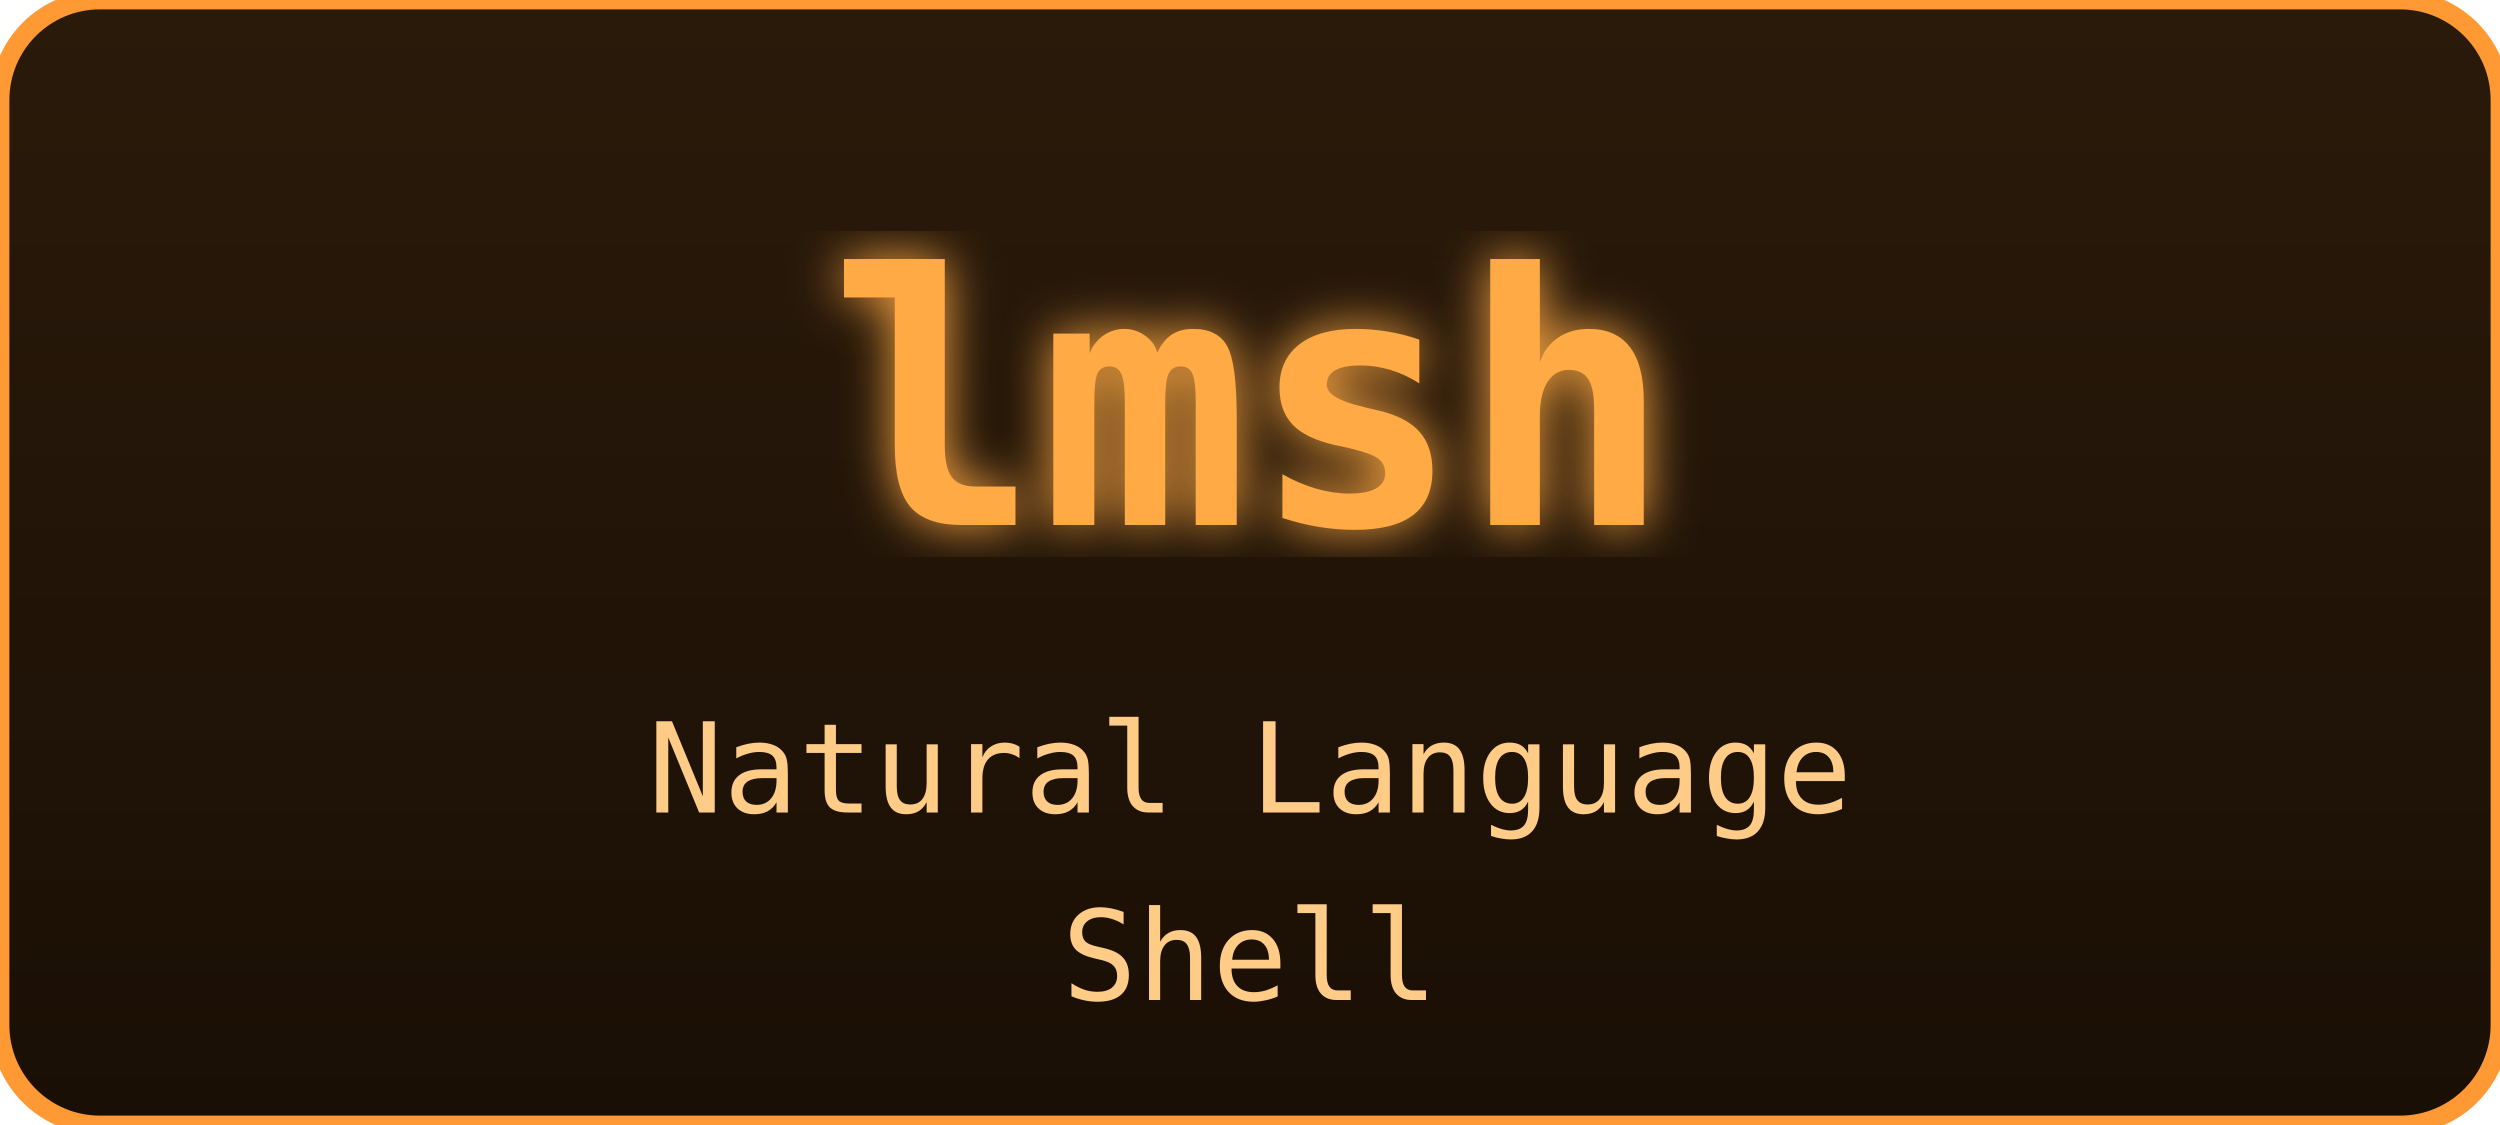
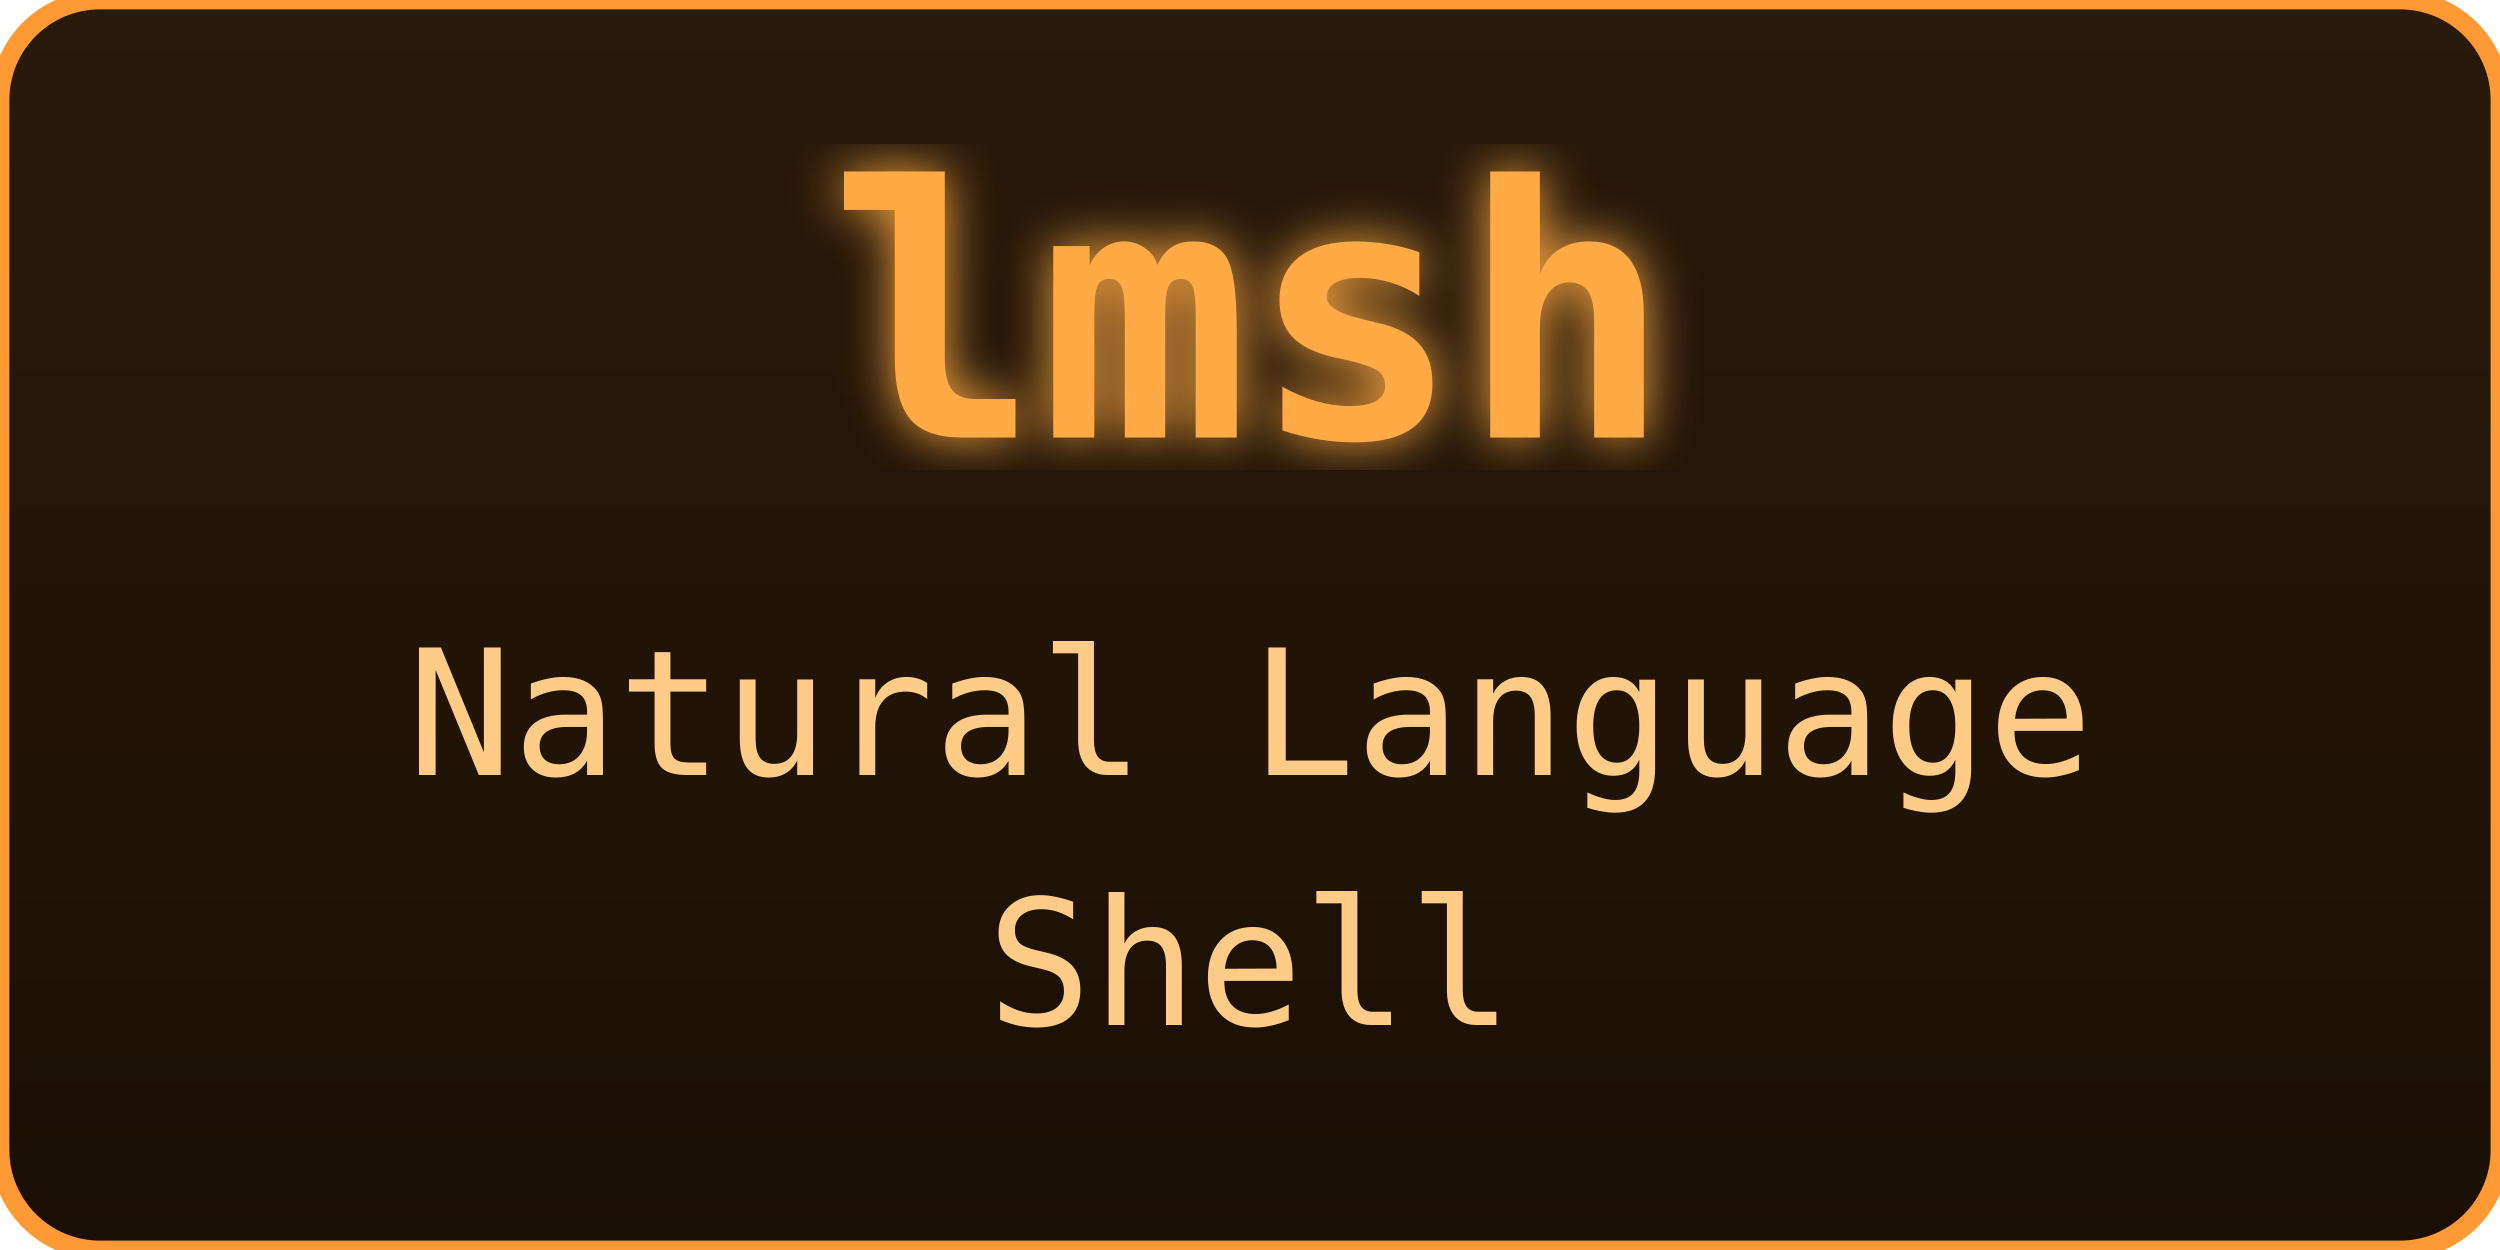
- <svg xmlns="http://www.w3.org/2000/svg" width="200" height="90" viewBox="0 0 200 90">
+ <svg xmlns="http://www.w3.org/2000/svg" width="200" height="100" viewBox="0 0 200 100">
  <defs>
    <filter id="glow">
      <feGaussianBlur stdDeviation="2" result="coloredBlur" />
      <feMerge>
        <feMergeNode in="coloredBlur" />
        <feMergeNode in="SourceGraphic" />
      </feMerge>
    </filter>
    <linearGradient id="bg" x1="0%" y1="0%" x2="0%" y2="100%">
      <stop offset="0%" style="stop-color:#2a1a0a" />
      <stop offset="100%" style="stop-color:#1a0f05" />
    </linearGradient>
  </defs>
-   <rect width="200" height="90" rx="8" fill="url(#bg)" stroke="#ff9933" stroke-width="1.5" />
-   <text x="100" y="42" font-family="monospace" font-size="28" font-weight="bold" fill="#ffaa44" text-anchor="middle" filter="url(#glow)">lmsh</text>
-   <text x="100" y="65" font-family="monospace" font-size="10" fill="#ffcc88" text-anchor="middle">Natural Language</text>
-   <text x="100" y="80" font-family="monospace" font-size="10" fill="#ffcc88" text-anchor="middle">Shell</text>
+   <rect width="200" height="100" rx="8" fill="url(#bg)" stroke="#ff9933" stroke-width="1.5" />
+   <text x="100" y="35" font-family="monospace" font-size="28" font-weight="bold" fill="#ffaa44" text-anchor="middle" filter="url(#glow)">lmsh</text>
+   <text x="100" y="62" font-family="monospace" font-size="14" fill="#ffcc88" text-anchor="middle">Natural Language</text>
+   <text x="100" y="82" font-family="monospace" font-size="14" fill="#ffcc88" text-anchor="middle">Shell</text>
</svg>
